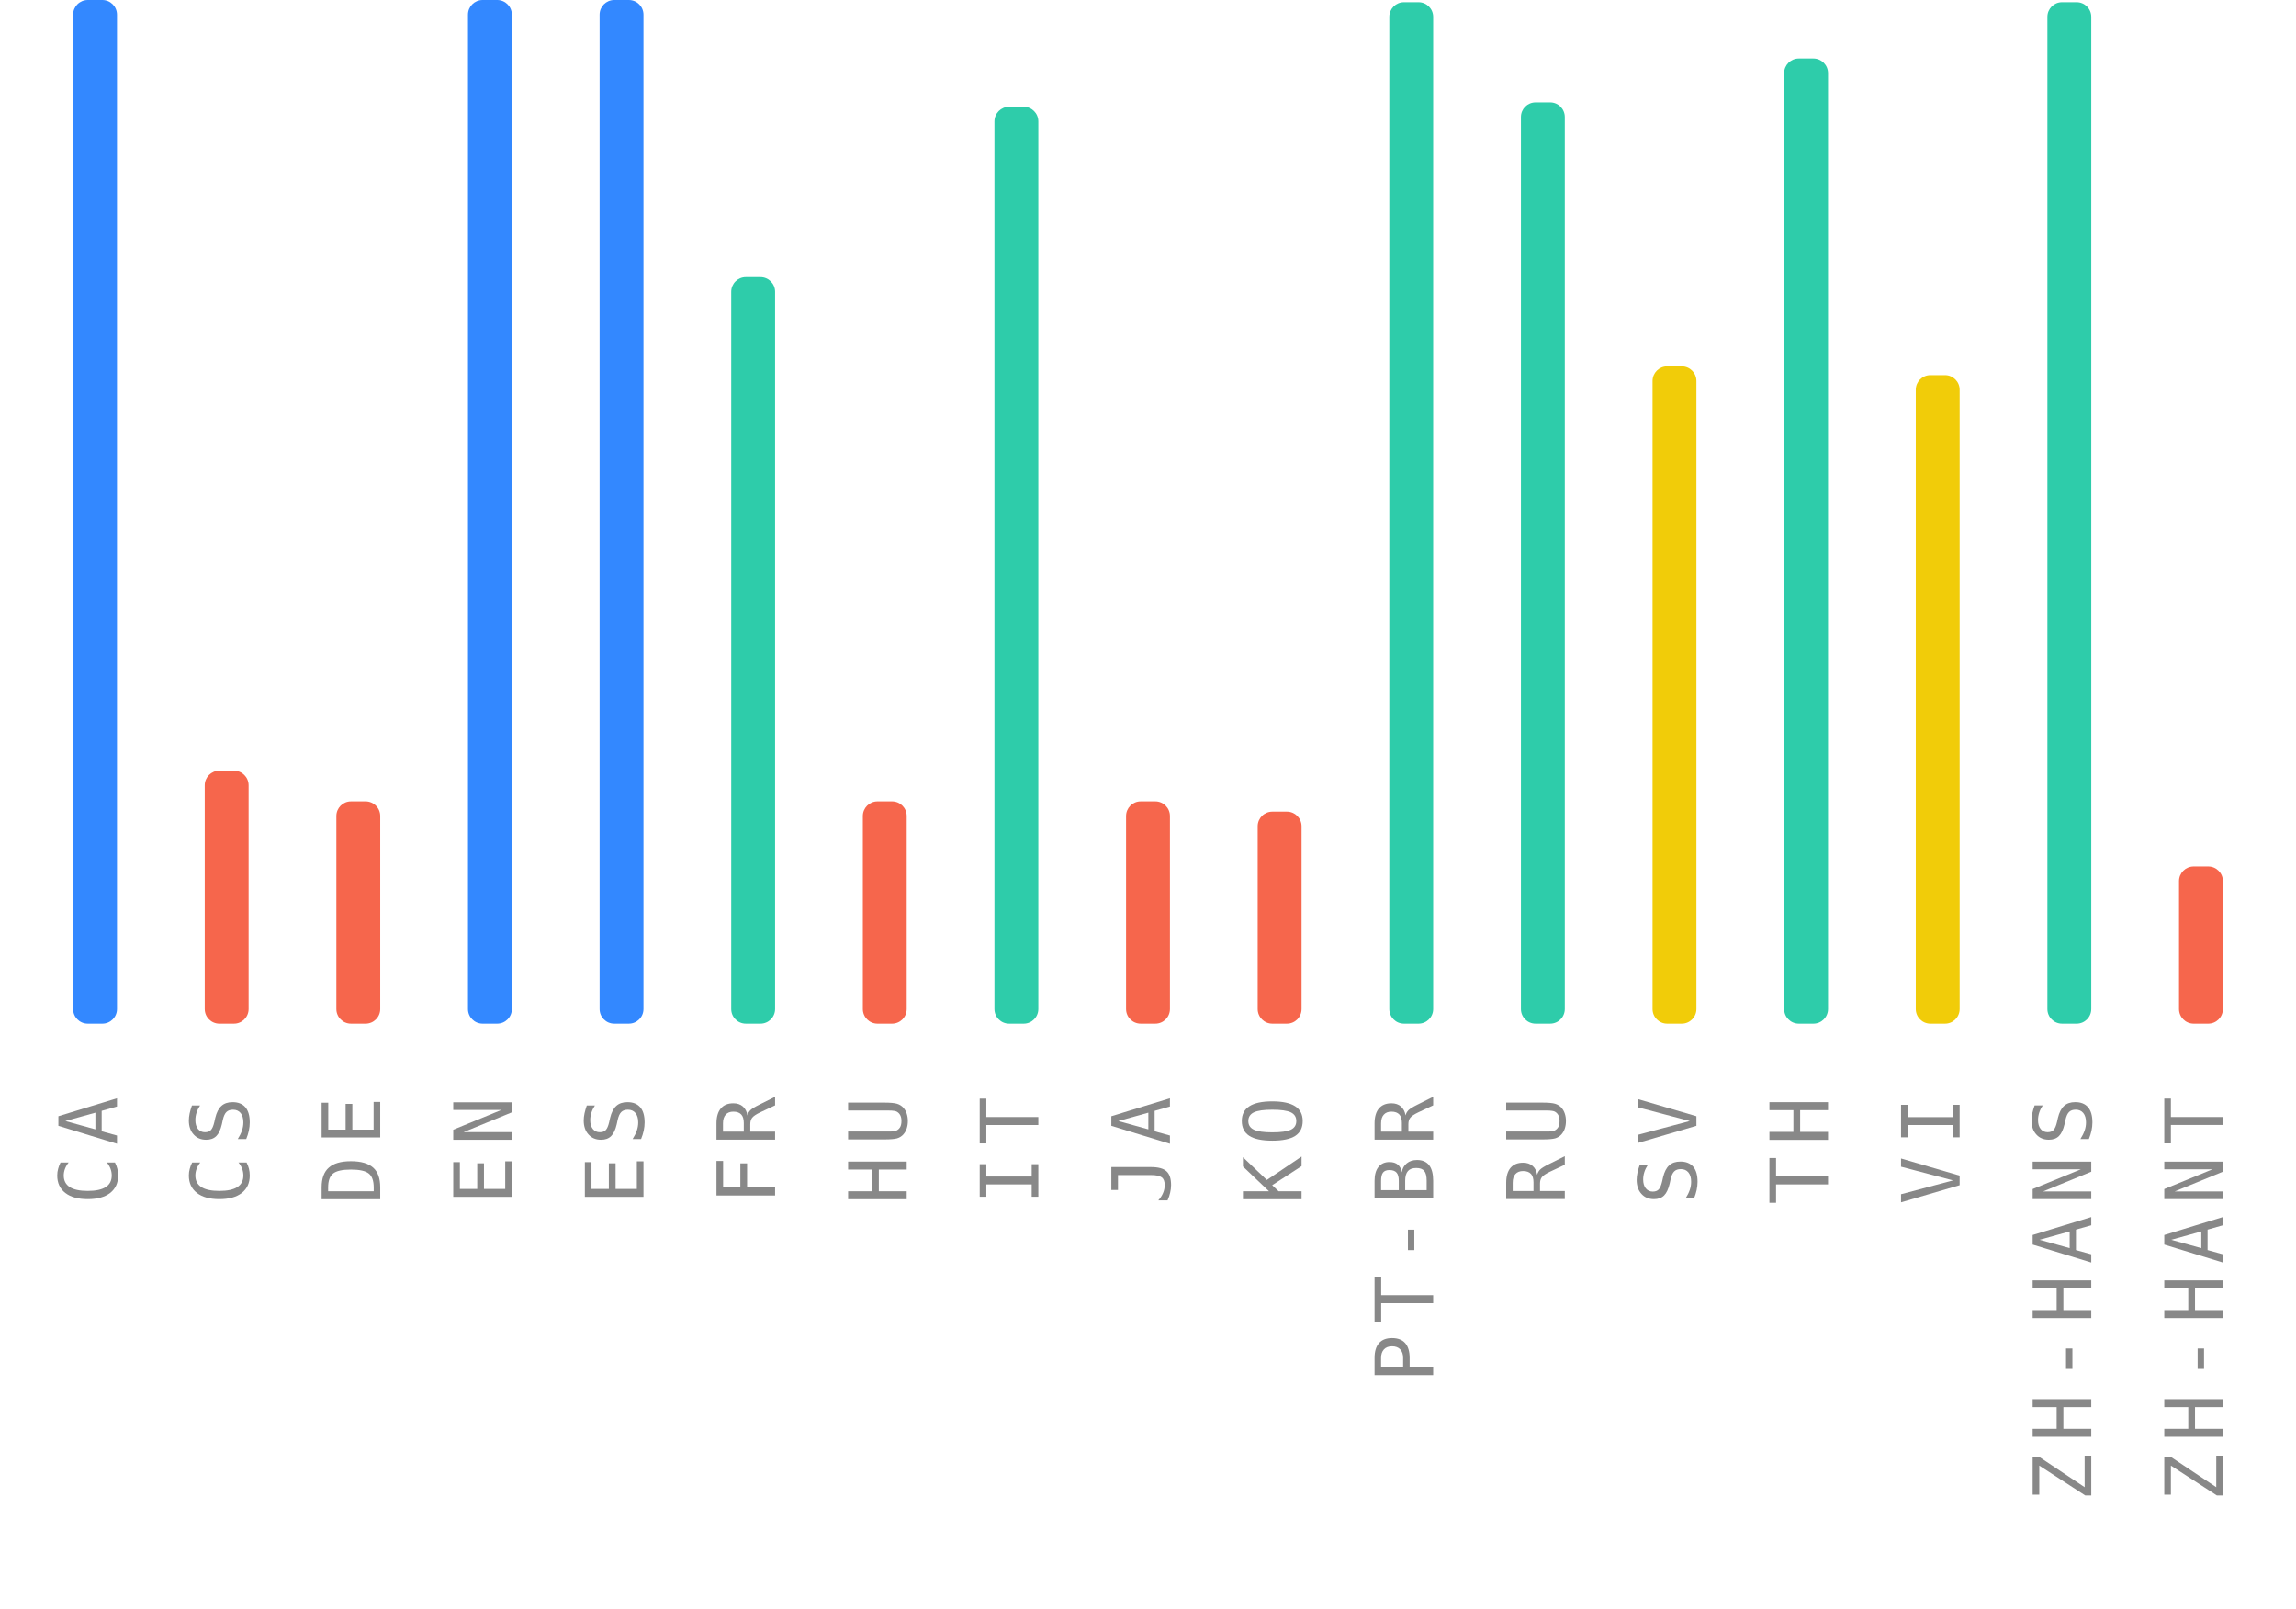
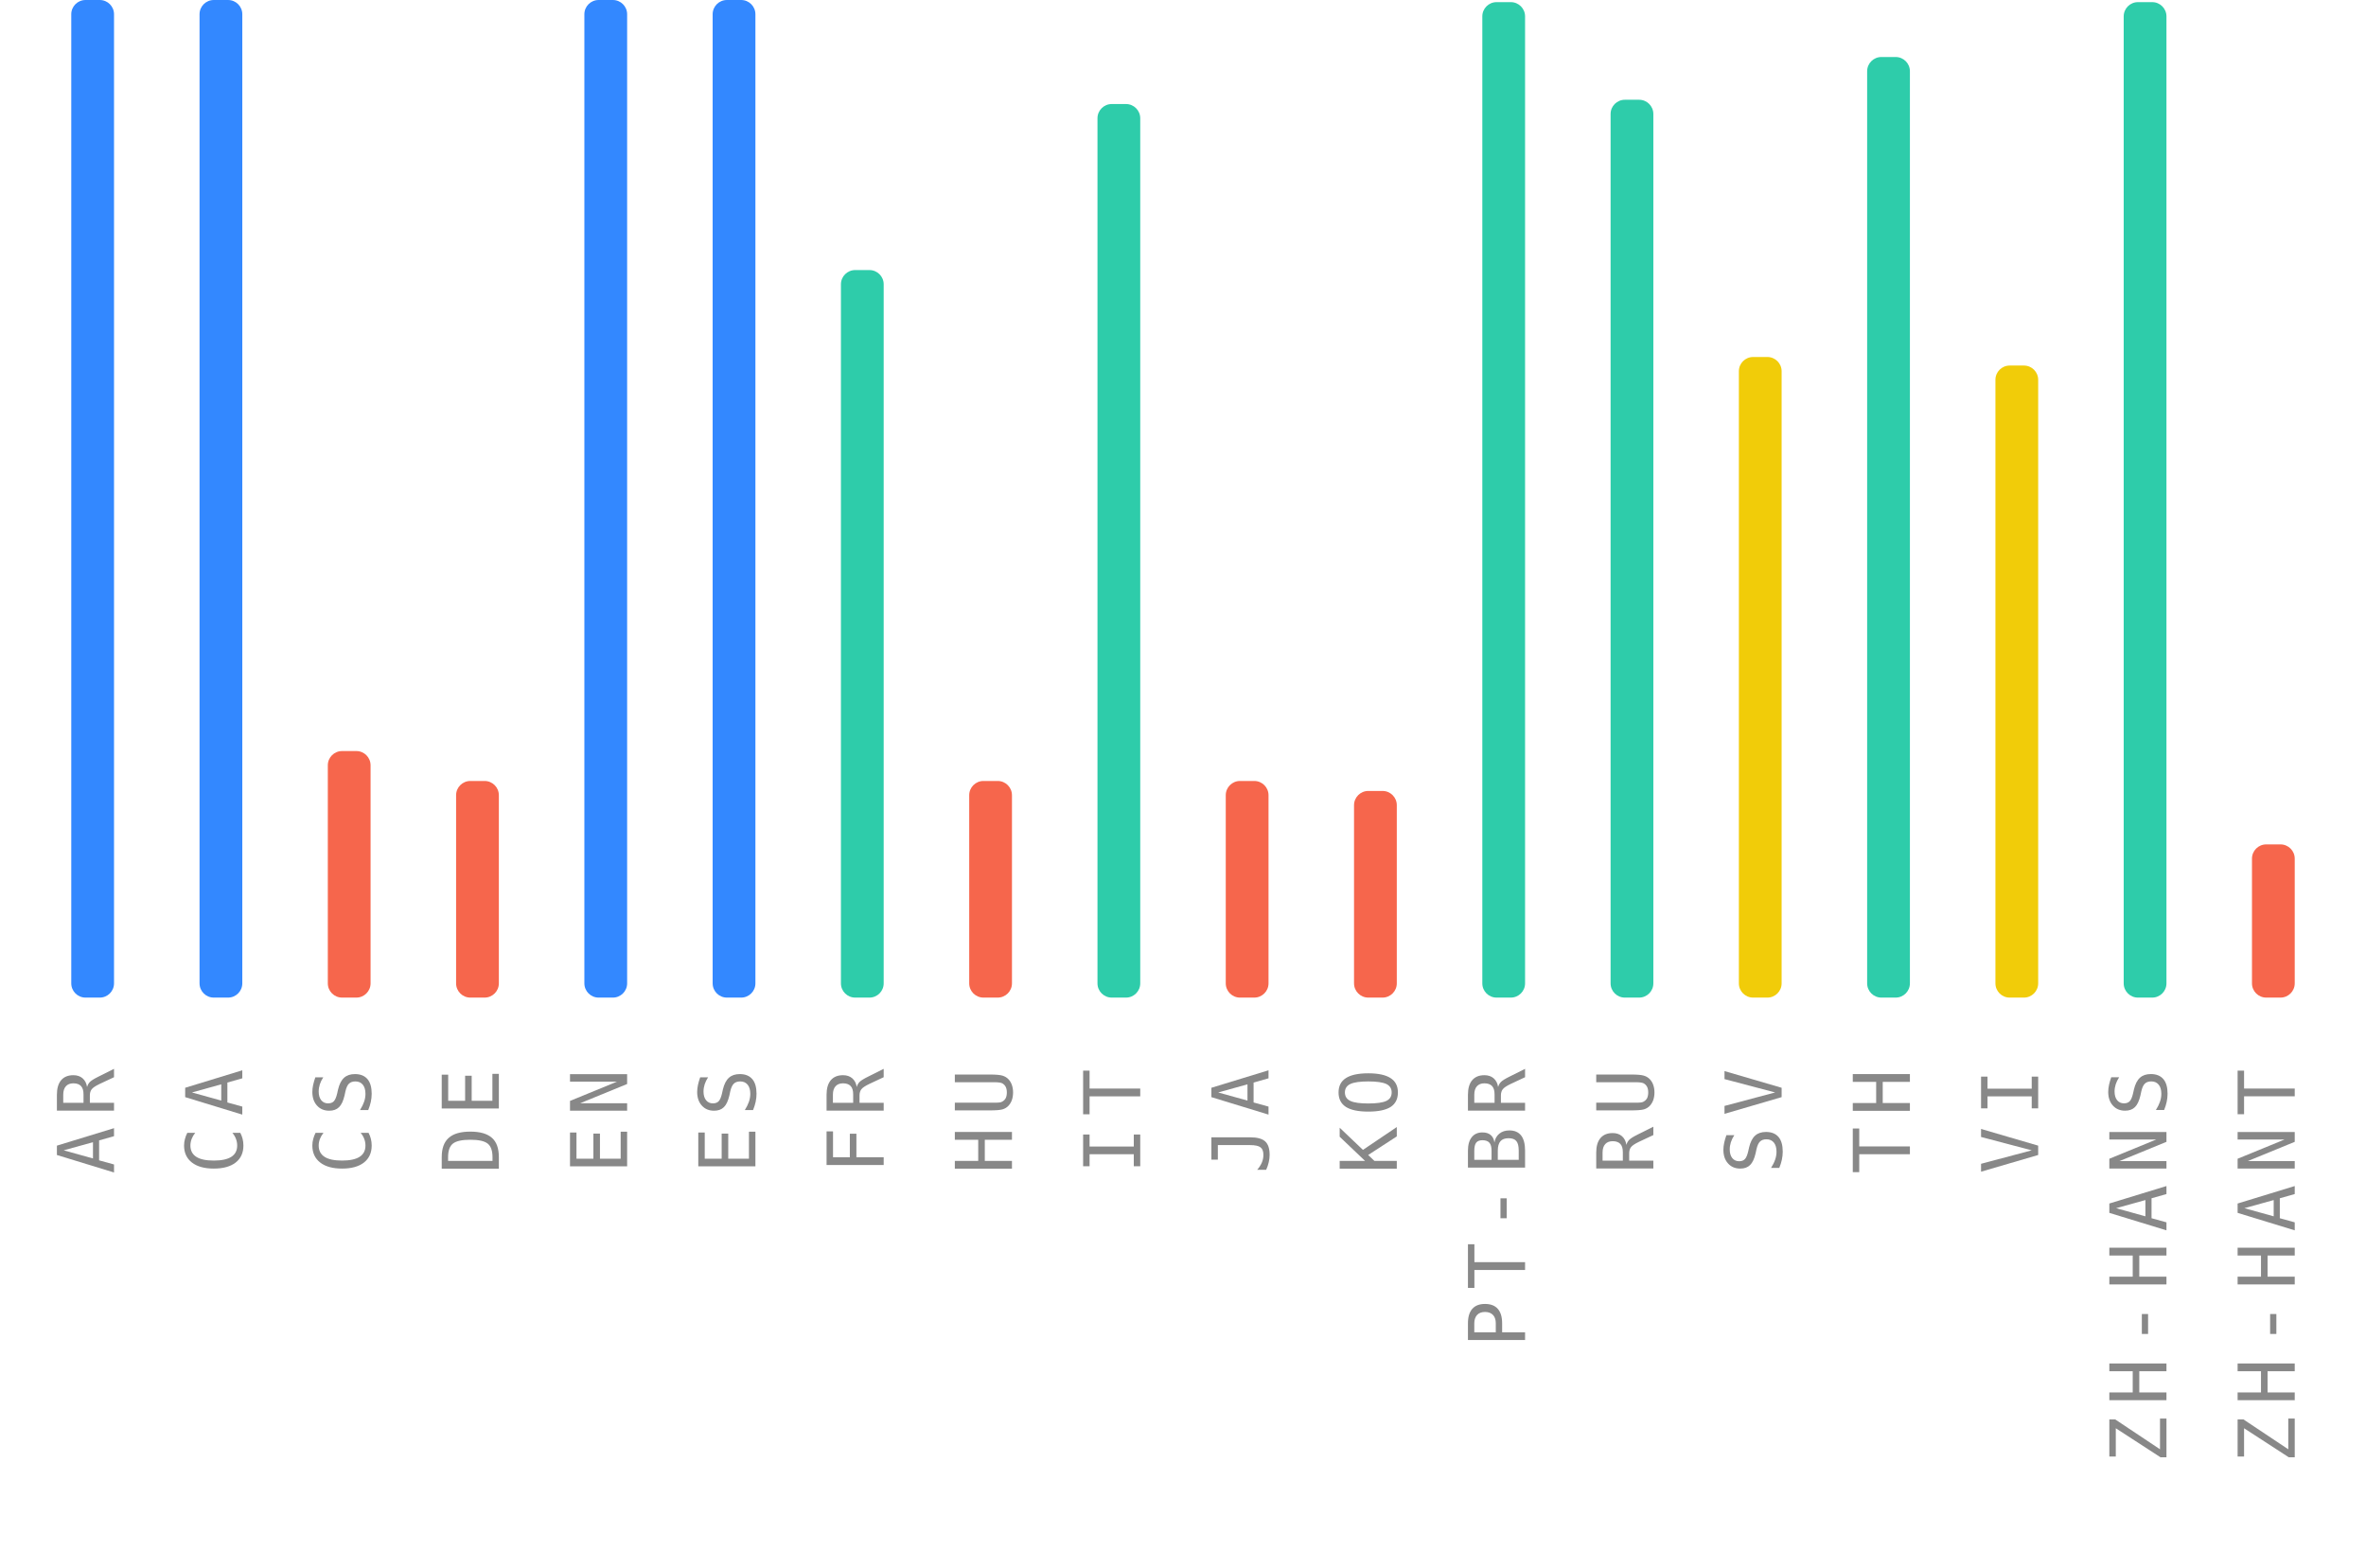
- <svg xmlns="http://www.w3.org/2000/svg" width="314" height="220">
+ <svg xmlns="http://www.w3.org/2000/svg" width="332" height="220">
  <g>
-     <text style="font-size: 11px; font-family: monospace; letter-spacing: 1.5px; fill: #888; text-anchor: end;" x="-150" y="16" transform="rotate(-90)">CA</text>
+     <text style="font-size: 11px; font-family: monospace; letter-spacing: 1.5px; fill: #888; text-anchor: end;" x="-150" y="16" transform="rotate(-90)">AR</text>
    <rect style="fill: #3388ff;" height="140" width="6" rx="2" y="0" x="10" />
-     <text style="font-size: 11px; font-family: monospace; letter-spacing: 1.5px; fill: #888; text-anchor: end;" x="-150" y="34" transform="rotate(-90)">CS</text>
-     <rect style="fill: #f6664c;" height="34.6" width="6" rx="2" y="105.4" x="28" />
-     <text style="font-size: 11px; font-family: monospace; letter-spacing: 1.5px; fill: #888; text-anchor: end;" x="-150" y="52" transform="rotate(-90)">DE</text>
-     <rect style="fill: #f6664c;" height="30.4" width="6" rx="2" y="109.6" x="46" />
-     <text style="font-size: 11px; font-family: monospace; letter-spacing: 1.5px; fill: #888; text-anchor: end;" x="-150" y="70" transform="rotate(-90)">EN</text>
-     <rect style="fill: #3388ff;" height="140" width="6" rx="2" y="0" x="64" />
-     <text style="font-size: 11px; font-family: monospace; letter-spacing: 1.5px; fill: #888; text-anchor: end;" x="-150" y="88" transform="rotate(-90)">ES</text>
+     <text style="font-size: 11px; font-family: monospace; letter-spacing: 1.5px; fill: #888; text-anchor: end;" x="-150" y="34" transform="rotate(-90)">CA</text>
+     <rect style="fill: #3388ff;" height="140" width="6" rx="2" y="0" x="28" />
+     <text style="font-size: 11px; font-family: monospace; letter-spacing: 1.5px; fill: #888; text-anchor: end;" x="-150" y="52" transform="rotate(-90)">CS</text>
+     <rect style="fill: #f6664c;" height="34.6" width="6" rx="2" y="105.4" x="46" />
+     <text style="font-size: 11px; font-family: monospace; letter-spacing: 1.5px; fill: #888; text-anchor: end;" x="-150" y="70" transform="rotate(-90)">DE</text>
+     <rect style="fill: #f6664c;" height="30.4" width="6" rx="2" y="109.6" x="64" />
+     <text style="font-size: 11px; font-family: monospace; letter-spacing: 1.5px; fill: #888; text-anchor: end;" x="-150" y="88" transform="rotate(-90)">EN</text>
    <rect style="fill: #3388ff;" height="140" width="6" rx="2" y="0" x="82" />
-     <text style="font-size: 11px; font-family: monospace; letter-spacing: 1.5px; fill: #888; text-anchor: end;" x="-150" y="106" transform="rotate(-90)">FR</text>
-     <rect style="fill: #2eccaa;" height="102.1" width="6" rx="2" y="37.9" x="100" />
-     <text style="font-size: 11px; font-family: monospace; letter-spacing: 1.5px; fill: #888; text-anchor: end;" x="-150" y="124" transform="rotate(-90)">HU</text>
-     <rect style="fill: #f6664c;" height="30.4" width="6" rx="2" y="109.6" x="118" />
-     <text style="font-size: 11px; font-family: monospace; letter-spacing: 1.5px; fill: #888; text-anchor: end;" x="-150" y="142" transform="rotate(-90)">IT</text>
-     <rect style="fill: #2eccaa;" height="125.4" width="6" rx="2" y="14.6" x="136" />
-     <text style="font-size: 11px; font-family: monospace; letter-spacing: 1.5px; fill: #888; text-anchor: end;" x="-150" y="160" transform="rotate(-90)">JA</text>
-     <rect style="fill: #f6664c;" height="30.4" width="6" rx="2" y="109.6" x="154" />
-     <text style="font-size: 11px; font-family: monospace; letter-spacing: 1.5px; fill: #888; text-anchor: end;" x="-150" y="178" transform="rotate(-90)">KO</text>
-     <rect style="fill: #f6664c;" height="29" width="6" rx="2" y="111" x="172" />
-     <text style="font-size: 11px; font-family: monospace; letter-spacing: 1.5px; fill: #888; text-anchor: end;" x="-150" y="196" transform="rotate(-90)">PT-BR</text>
-     <rect style="fill: #2eccaa;" height="139.7" width="6" rx="2" y="0.3" x="190" />
-     <text style="font-size: 11px; font-family: monospace; letter-spacing: 1.5px; fill: #888; text-anchor: end;" x="-150" y="214" transform="rotate(-90)">RU</text>
-     <rect style="fill: #2eccaa;" height="126" width="6" rx="2" y="14" x="208" />
-     <text style="font-size: 11px; font-family: monospace; letter-spacing: 1.5px; fill: #888; text-anchor: end;" x="-150" y="232" transform="rotate(-90)">SV</text>
-     <rect style="fill: #f1cc09;" height="89.9" width="6" rx="2" y="50.1" x="226" />
-     <text style="font-size: 11px; font-family: monospace; letter-spacing: 1.5px; fill: #888; text-anchor: end;" x="-150" y="250" transform="rotate(-90)">TH</text>
-     <rect style="fill: #2eccaa;" height="132" width="6" rx="2" y="8" x="244" />
-     <text style="font-size: 11px; font-family: monospace; letter-spacing: 1.5px; fill: #888; text-anchor: end;" x="-150" y="268" transform="rotate(-90)">VI</text>
-     <rect style="fill: #f1cc09;" height="88.7" width="6" rx="2" y="51.3" x="262" />
-     <text style="font-size: 11px; font-family: monospace; letter-spacing: 1.5px; fill: #888; text-anchor: end;" x="-150" y="286" transform="rotate(-90)">ZH-HANS</text>
-     <rect style="fill: #2eccaa;" height="139.7" width="6" rx="2" y="0.3" x="280" />
-     <text style="font-size: 11px; font-family: monospace; letter-spacing: 1.5px; fill: #888; text-anchor: end;" x="-150" y="304" transform="rotate(-90)">ZH-HANT</text>
-     <rect style="fill: #f6664c;" height="21.5" width="6" rx="2" y="118.5" x="298" />
+     <text style="font-size: 11px; font-family: monospace; letter-spacing: 1.5px; fill: #888; text-anchor: end;" x="-150" y="106" transform="rotate(-90)">ES</text>
+     <rect style="fill: #3388ff;" height="140" width="6" rx="2" y="0" x="100" />
+     <text style="font-size: 11px; font-family: monospace; letter-spacing: 1.5px; fill: #888; text-anchor: end;" x="-150" y="124" transform="rotate(-90)">FR</text>
+     <rect style="fill: #2eccaa;" height="102.1" width="6" rx="2" y="37.9" x="118" />
+     <text style="font-size: 11px; font-family: monospace; letter-spacing: 1.5px; fill: #888; text-anchor: end;" x="-150" y="142" transform="rotate(-90)">HU</text>
+     <rect style="fill: #f6664c;" height="30.4" width="6" rx="2" y="109.6" x="136" />
+     <text style="font-size: 11px; font-family: monospace; letter-spacing: 1.5px; fill: #888; text-anchor: end;" x="-150" y="160" transform="rotate(-90)">IT</text>
+     <rect style="fill: #2eccaa;" height="125.4" width="6" rx="2" y="14.6" x="154" />
+     <text style="font-size: 11px; font-family: monospace; letter-spacing: 1.5px; fill: #888; text-anchor: end;" x="-150" y="178" transform="rotate(-90)">JA</text>
+     <rect style="fill: #f6664c;" height="30.4" width="6" rx="2" y="109.6" x="172" />
+     <text style="font-size: 11px; font-family: monospace; letter-spacing: 1.5px; fill: #888; text-anchor: end;" x="-150" y="196" transform="rotate(-90)">KO</text>
+     <rect style="fill: #f6664c;" height="29" width="6" rx="2" y="111" x="190" />
+     <text style="font-size: 11px; font-family: monospace; letter-spacing: 1.5px; fill: #888; text-anchor: end;" x="-150" y="214" transform="rotate(-90)">PT-BR</text>
+     <rect style="fill: #2eccaa;" height="139.7" width="6" rx="2" y="0.3" x="208" />
+     <text style="font-size: 11px; font-family: monospace; letter-spacing: 1.5px; fill: #888; text-anchor: end;" x="-150" y="232" transform="rotate(-90)">RU</text>
+     <rect style="fill: #2eccaa;" height="126" width="6" rx="2" y="14" x="226" />
+     <text style="font-size: 11px; font-family: monospace; letter-spacing: 1.5px; fill: #888; text-anchor: end;" x="-150" y="250" transform="rotate(-90)">SV</text>
+     <rect style="fill: #f1cc09;" height="89.9" width="6" rx="2" y="50.1" x="244" />
+     <text style="font-size: 11px; font-family: monospace; letter-spacing: 1.5px; fill: #888; text-anchor: end;" x="-150" y="268" transform="rotate(-90)">TH</text>
+     <rect style="fill: #2eccaa;" height="132" width="6" rx="2" y="8" x="262" />
+     <text style="font-size: 11px; font-family: monospace; letter-spacing: 1.5px; fill: #888; text-anchor: end;" x="-150" y="286" transform="rotate(-90)">VI</text>
+     <rect style="fill: #f1cc09;" height="88.7" width="6" rx="2" y="51.3" x="280" />
+     <text style="font-size: 11px; font-family: monospace; letter-spacing: 1.5px; fill: #888; text-anchor: end;" x="-150" y="304" transform="rotate(-90)">ZH-HANS</text>
+     <rect style="fill: #2eccaa;" height="139.7" width="6" rx="2" y="0.3" x="298" />
+     <text style="font-size: 11px; font-family: monospace; letter-spacing: 1.5px; fill: #888; text-anchor: end;" x="-150" y="322" transform="rotate(-90)">ZH-HANT</text>
+     <rect style="fill: #f6664c;" height="21.5" width="6" rx="2" y="118.5" x="316" />
  </g>
</svg>
